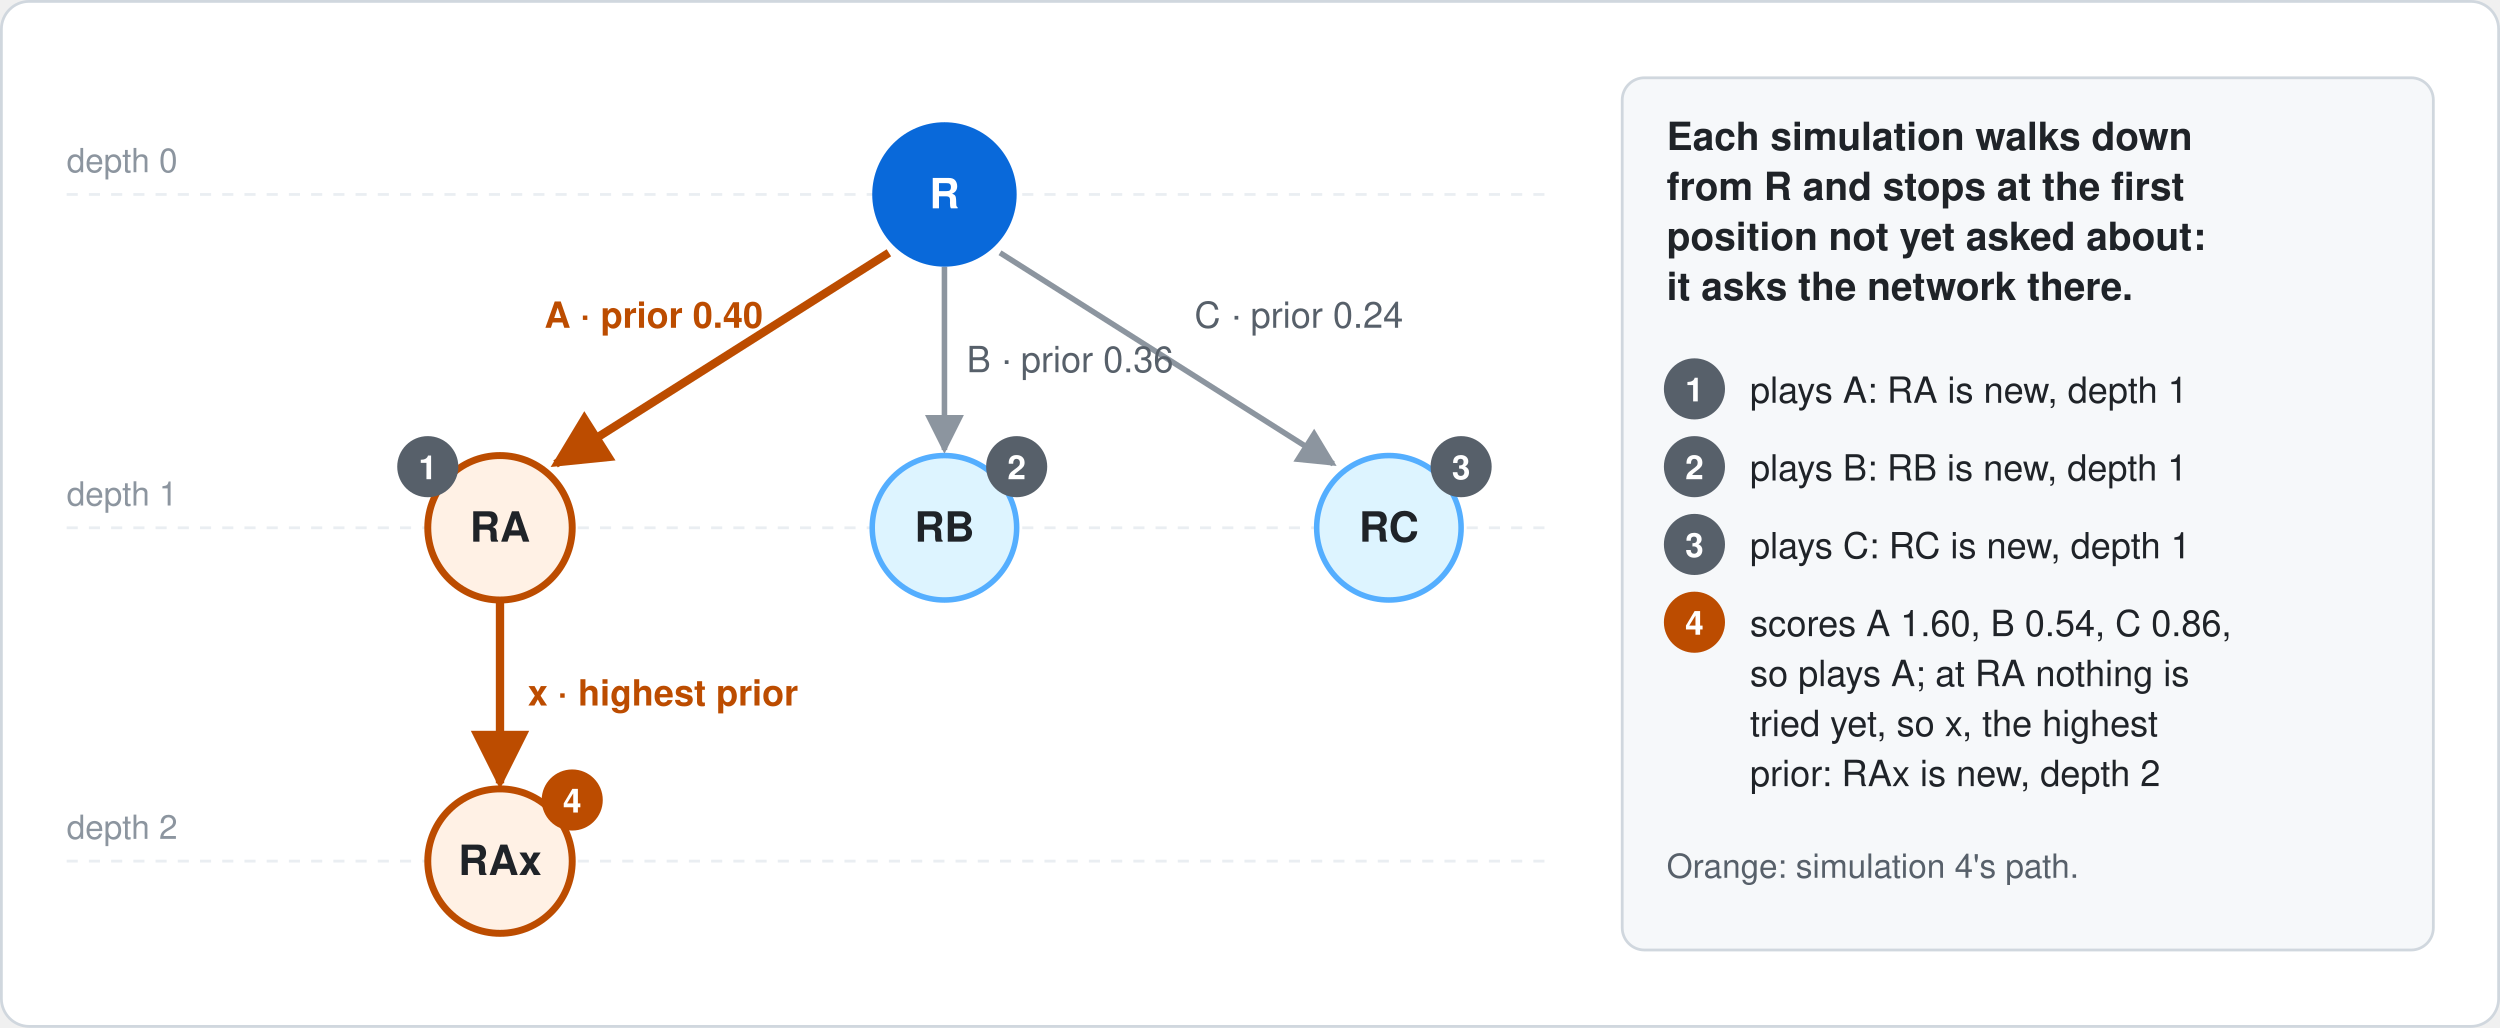
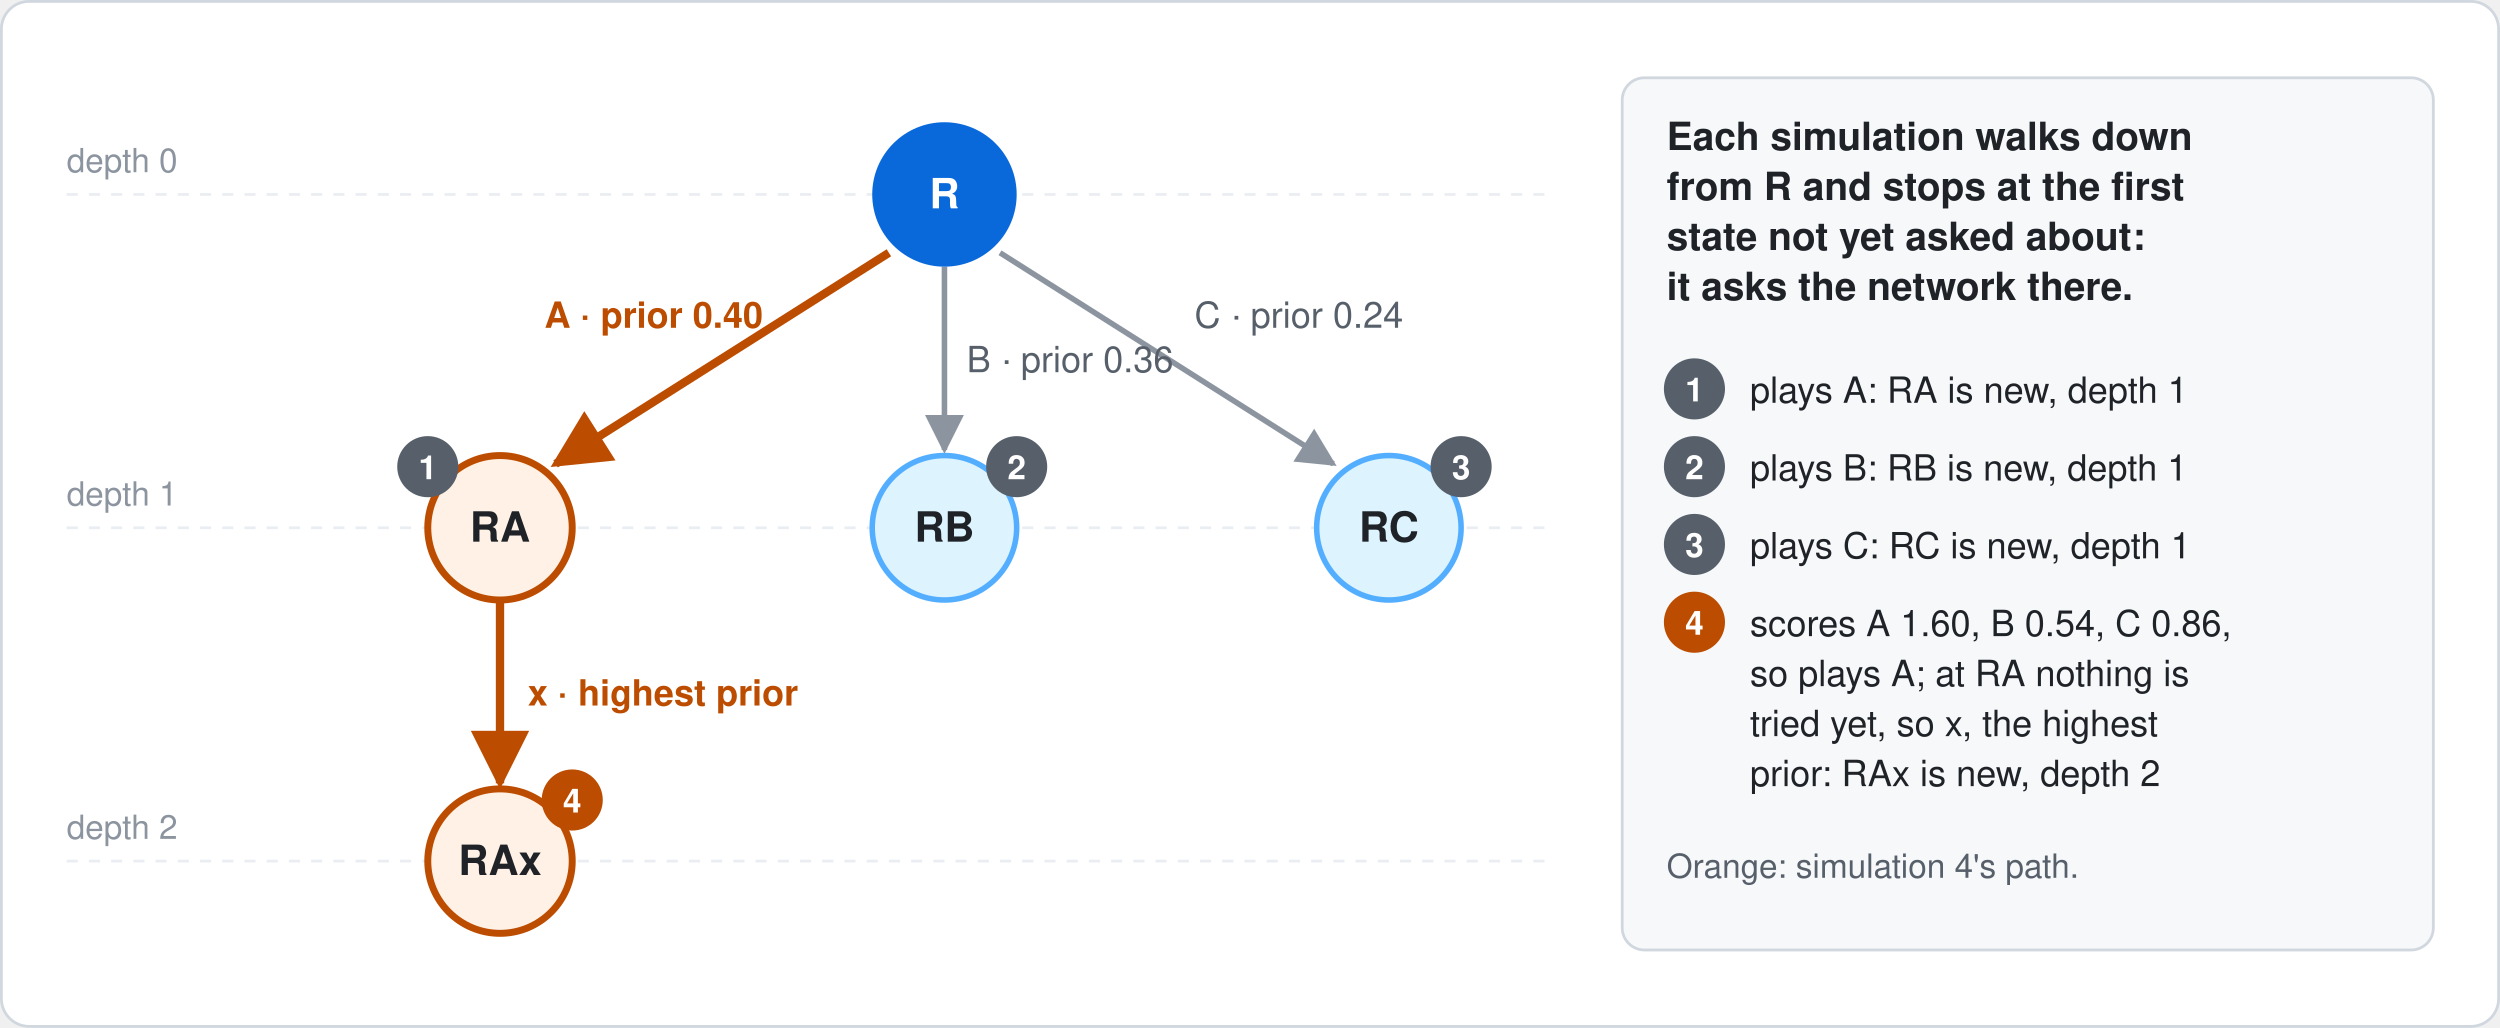
<svg xmlns="http://www.w3.org/2000/svg" width="900" height="370" viewBox="0 0 900 370" role="img" aria-labelledby="title desc">
  <defs>
    <marker id="arrow" viewBox="0 0 10 10" refX="9" refY="5" markerWidth="7" markerHeight="7" orient="auto-start-reverse">
      <path d="M 0 0 L 10 5 L 0 10 z" fill="#8c959f" />
    </marker>
    <marker id="arrow-hot" viewBox="0 0 10 10" refX="9" refY="5" markerWidth="7" markerHeight="7" orient="auto-start-reverse">
      <path d="M 0 0 L 10 5 L 0 10 z" fill="#bc4c00" />
    </marker>
    <style>
      text { font-family: -apple-system, BlinkMacSystemFont, "Segoe UI", Helvetica, Arial, sans-serif; fill: #1f2328; }
      .node { font-size: 15px; font-weight: 700; }
      .edge { font-size: 13px; fill: #57606a; }
      .hot { font-size: 13px; fill: #bc4c00; font-weight: 600; }
      .depth { font-size: 12px; fill: #8c959f; }
      .badge { font-size: 12px; font-weight: 700; fill: #ffffff; }
      .head { font-size: 14px; font-weight: 600; }
      .body { font-size: 13px; }
      .note { font-size: 12px; fill: #57606a; }
    </style>
  </defs>
  <rect x="0.5" y="0.5" width="899" height="369" rx="10" fill="#ffffff" stroke="#d0d7de" />
  <line x1="24" y1="70" x2="560" y2="70" stroke="#eaeef2" stroke-dasharray="4 4" />
  <line x1="24" y1="190" x2="560" y2="190" stroke="#eaeef2" stroke-dasharray="4 4" />
  <line x1="24" y1="310" x2="560" y2="310" stroke="#eaeef2" stroke-dasharray="4 4" />
  <text class="depth" x="24" y="62">depth 0</text>
  <text class="depth" x="24" y="182">depth 1</text>
  <text class="depth" x="24" y="302">depth 2</text>
  <line x1="320" y1="91" x2="200" y2="167" stroke="#bc4c00" stroke-width="3" marker-end="url(#arrow-hot)" />
  <line x1="340" y1="96" x2="340" y2="162" stroke="#8c959f" stroke-width="2" marker-end="url(#arrow)" />
  <line x1="360" y1="91" x2="480" y2="167" stroke="#8c959f" stroke-width="2" marker-end="url(#arrow)" />
  <line x1="180" y1="216" x2="180" y2="282" stroke="#bc4c00" stroke-width="3" marker-end="url(#arrow-hot)" />
  <text class="hot" x="196" y="118">A · prior 0.40</text>
  <text class="edge" x="348" y="134">B · prior 0.36</text>
  <text class="edge" x="430" y="118">C · prior 0.24</text>
  <text class="hot" x="190" y="254">x · highest prior</text>
  <circle cx="340" cy="70" r="26" fill="#0969da" />
  <text class="node" x="340" y="75" text-anchor="middle" fill="#ffffff" style="fill:#ffffff">R</text>
  <circle cx="180" cy="190" r="26" fill="#fff1e5" stroke="#bc4c00" stroke-width="2.5" />
  <text class="node" x="180" y="195" text-anchor="middle">RA</text>
  <circle cx="340" cy="190" r="26" fill="#ddf4ff" stroke="#54aeff" stroke-width="2" />
  <text class="node" x="340" y="195" text-anchor="middle">RB</text>
  <circle cx="500" cy="190" r="26" fill="#ddf4ff" stroke="#54aeff" stroke-width="2" />
  <text class="node" x="500" y="195" text-anchor="middle">RC</text>
  <circle cx="180" cy="310" r="26" fill="#fff1e5" stroke="#bc4c00" stroke-width="2.5" />
  <text class="node" x="180" y="315" text-anchor="middle">RAx</text>
  <circle cx="154" cy="168" r="11" fill="#57606a" />
  <text class="badge" x="154" y="172.5" text-anchor="middle">1</text>
  <circle cx="366" cy="168" r="11" fill="#57606a" />
  <text class="badge" x="366" y="172.5" text-anchor="middle">2</text>
  <circle cx="526" cy="168" r="11" fill="#57606a" />
  <text class="badge" x="526" y="172.5" text-anchor="middle">3</text>
  <circle cx="206" cy="288" r="11" fill="#bc4c00" />
  <text class="badge" x="206" y="292.5" text-anchor="middle">4</text>
  <rect x="584" y="28" width="292" height="314" rx="8" fill="#f6f8fa" stroke="#d0d7de" />
  <text class="head" x="600" y="54">Each simulation walks down</text>
  <text class="head" x="600" y="72">from R and stops at the first</text>
-   <text class="head" x="600" y="90">position not yet asked about:</text>
+   <text class="head" x="600" y="90">state not yet asked about:</text>
  <text class="head" x="600" y="108">it asks the network there.</text>
  <circle cx="610" cy="140" r="11" fill="#57606a" />
  <text class="badge" x="610" y="144.5" text-anchor="middle">1</text>
  <text class="body" x="630" y="145">plays A: RA is new, depth 1</text>
  <circle cx="610" cy="168" r="11" fill="#57606a" />
  <text class="badge" x="610" y="172.5" text-anchor="middle">2</text>
  <text class="body" x="630" y="173">plays B: RB is new, depth 1</text>
  <circle cx="610" cy="196" r="11" fill="#57606a" />
  <text class="badge" x="610" y="200.5" text-anchor="middle">3</text>
  <text class="body" x="630" y="201">plays C: RC is new, depth 1</text>
  <circle cx="610" cy="224" r="11" fill="#bc4c00" />
  <text class="badge" x="610" y="228.5" text-anchor="middle">4</text>
  <text class="body" x="630" y="229">scores A 1.60, B 0.54, C 0.86,</text>
  <text class="body" x="630" y="247">so plays A; at RA nothing is</text>
  <text class="body" x="630" y="265">tried yet, so x, the highest</text>
  <text class="body" x="630" y="283">prior: RAx is new, depth 2</text>
  <text class="note" x="600" y="316">Orange: simulation 4's path.</text>
</svg>
